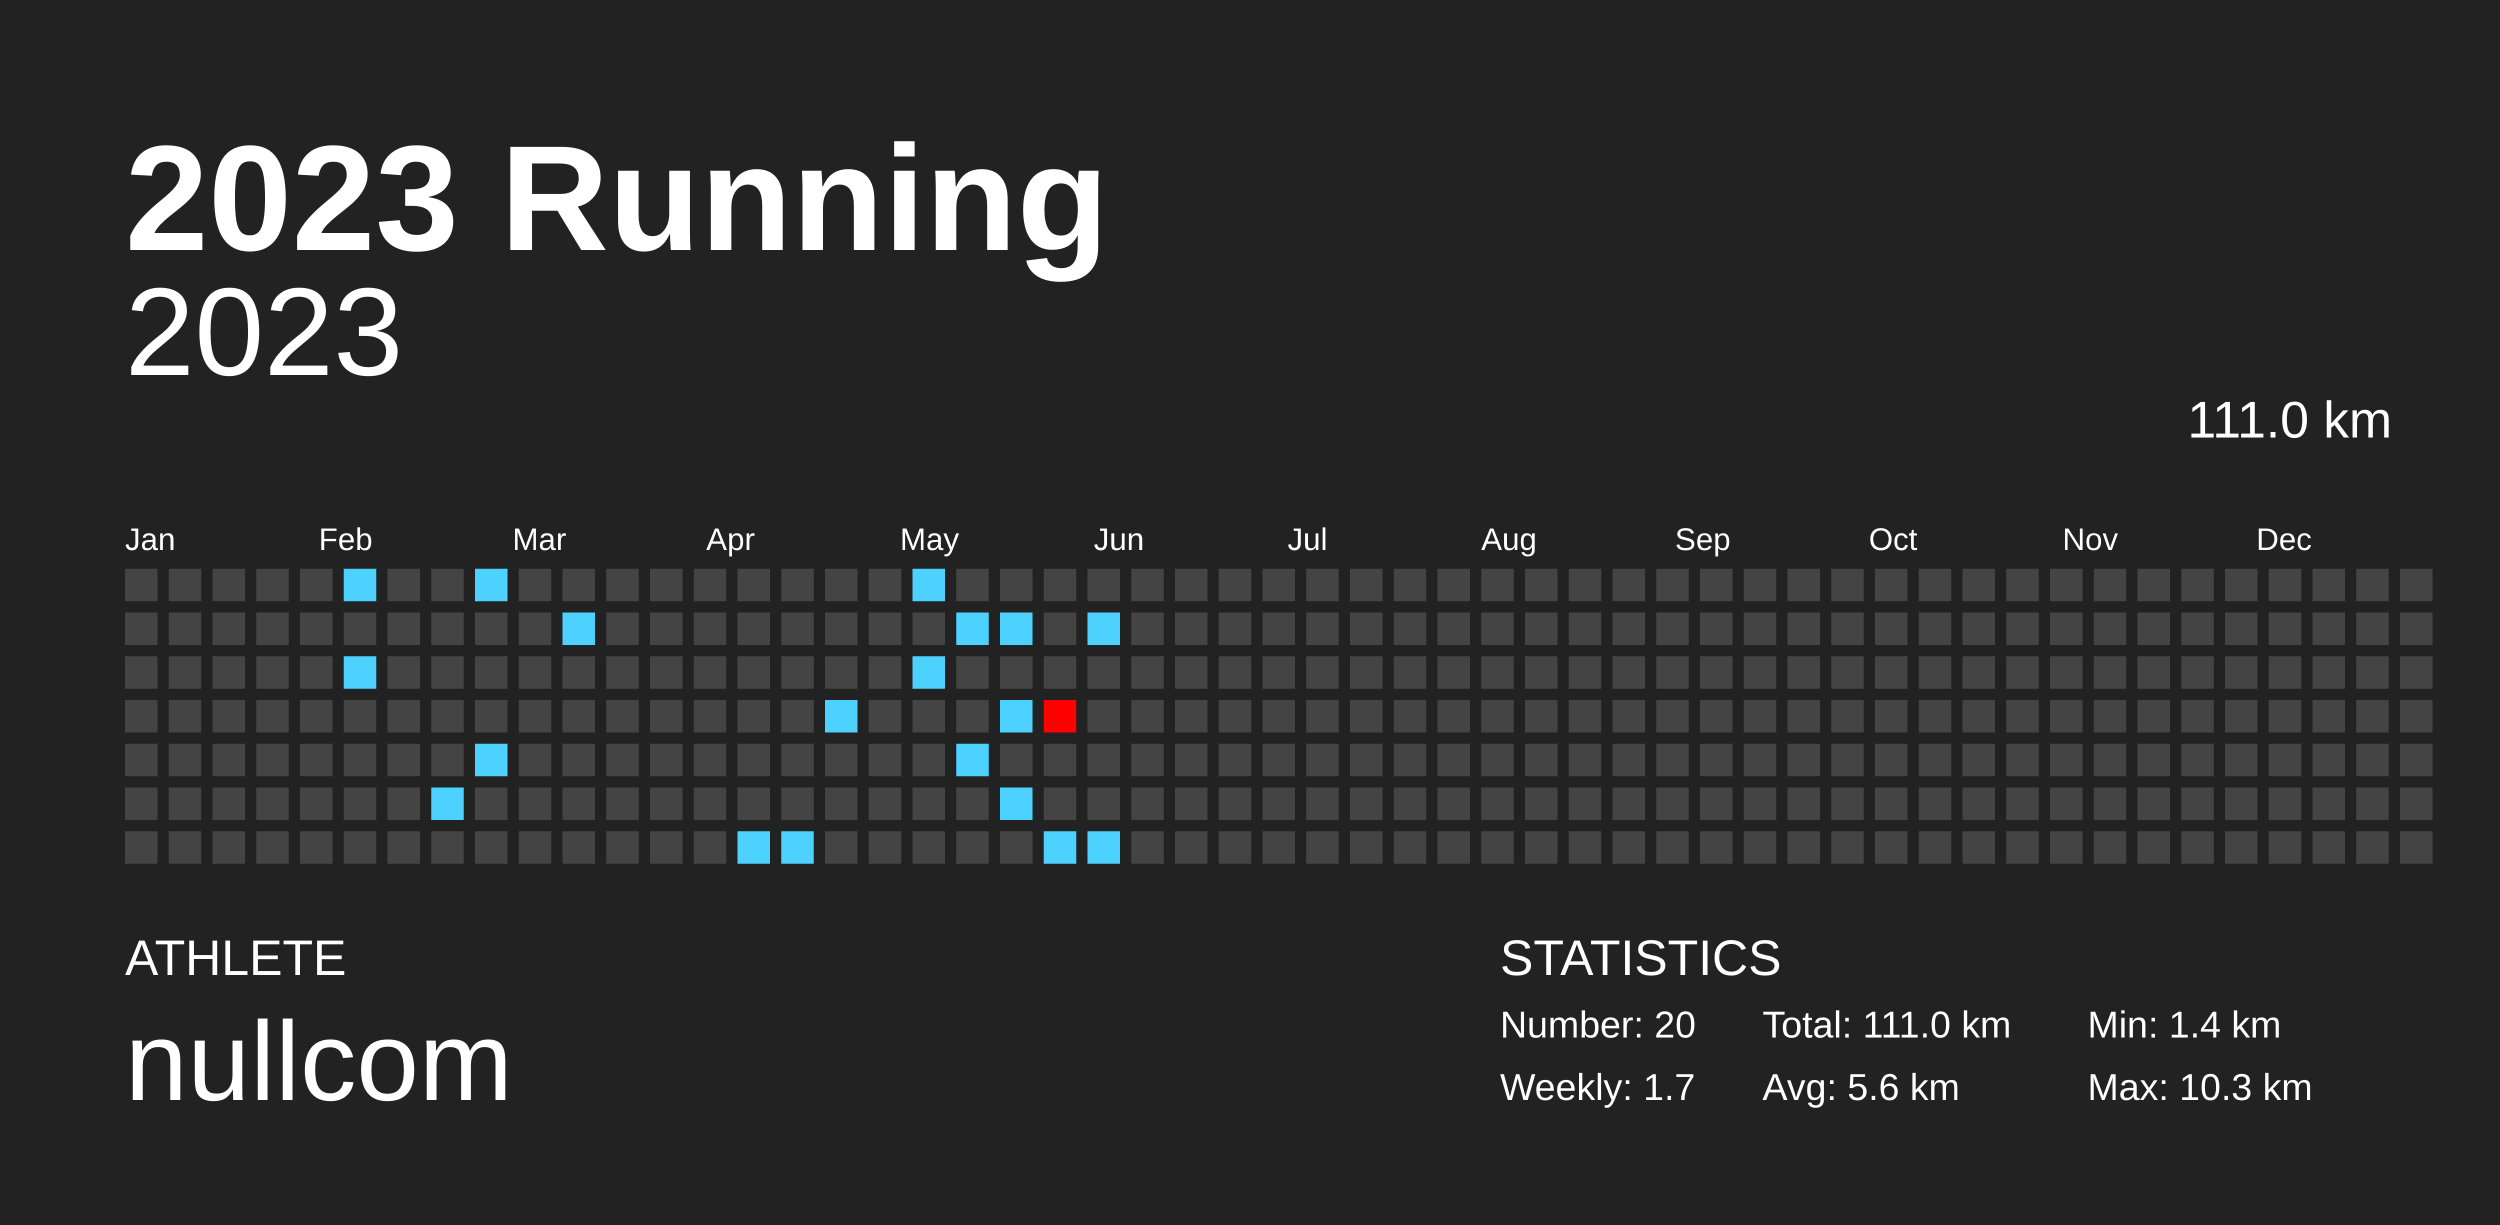
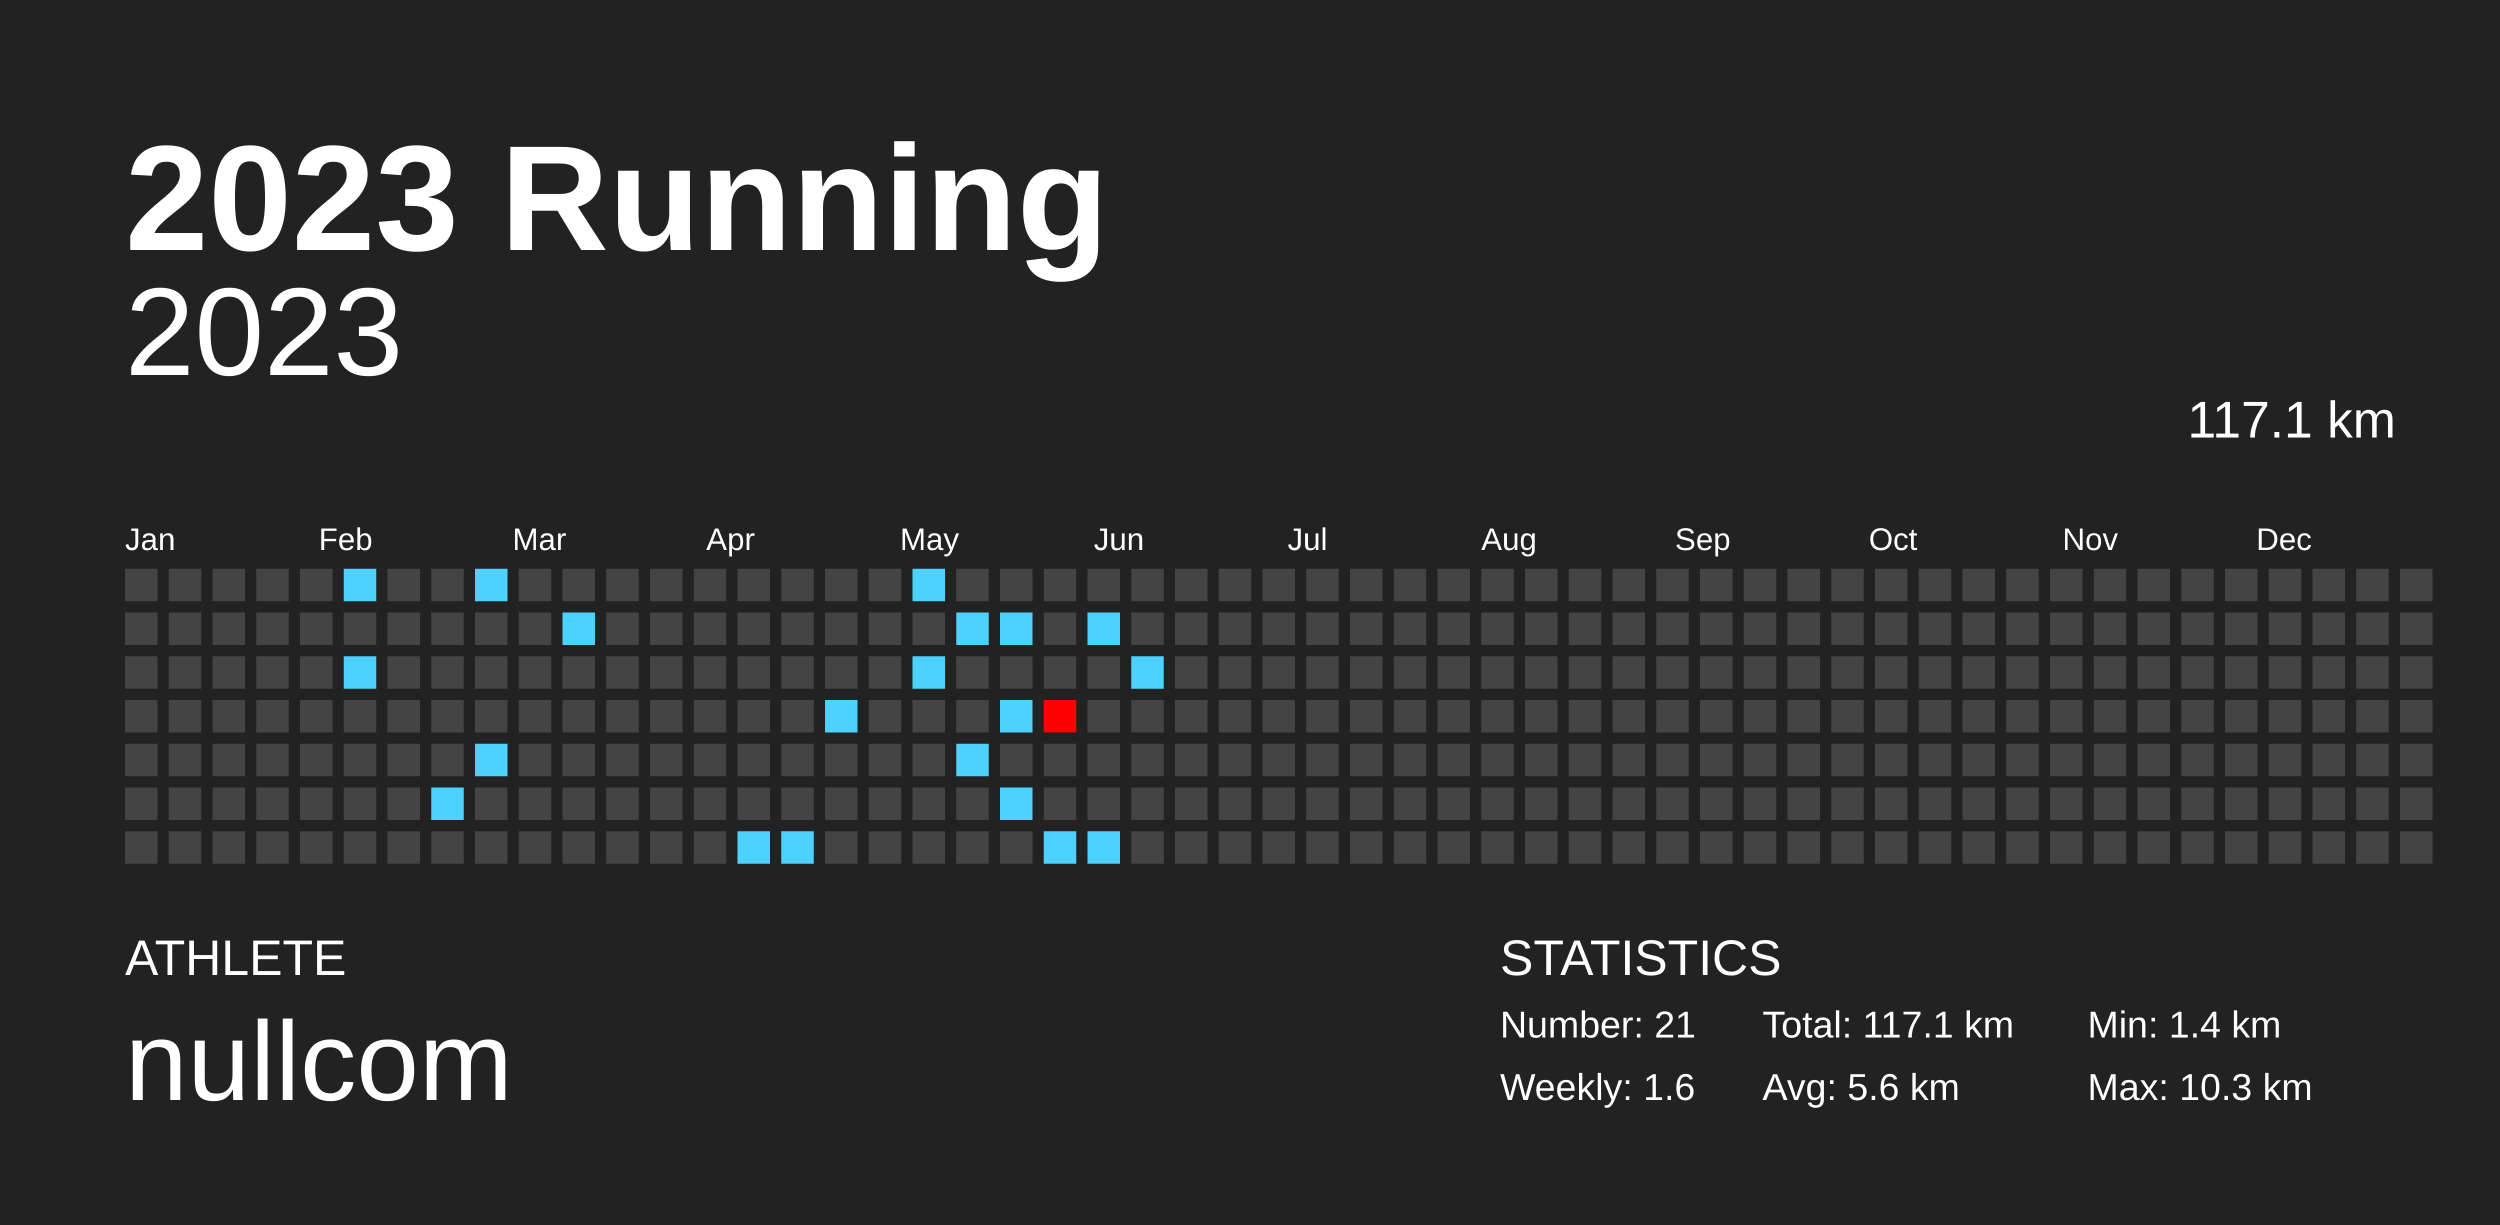
<svg xmlns="http://www.w3.org/2000/svg" baseProfile="full" height="98mm" version="1.1" viewBox="0,0,200,98" width="200mm">
  <defs />
  <rect fill="#222222" height="98" width="200" x="0" y="0" />
  <text fill="#FFFFFF" style="font-size:12px; font-family:Arial; font-weight:bold;" x="10" y="20">2023 Running</text>
  <text fill="#FFFFFF" style="font-size:4px; font-family:Arial" x="10" y="78">ATHLETE</text>
  <text fill="#FFFFFF" style="font-size:9px; font-family:Arial" x="10" y="88">nullcom</text>
  <text fill="#FFFFFF" style="font-size:4px; font-family:Arial" x="120" y="78">STATISTICS</text>
-   <text fill="#FFFFFF" style="font-size:3px; font-family:Arial" x="120" y="83">Number: 20</text>
-   <text fill="#FFFFFF" style="font-size:3px; font-family:Arial" x="120" y="88">Weekly: 1.7</text>
-   <text fill="#FFFFFF" style="font-size:3px; font-family:Arial" x="141" y="83">Total: 111.0 km</text>
+   <text fill="#FFFFFF" style="font-size:3px; font-family:Arial" x="120" y="83">Number: 21</text>
+   <text fill="#FFFFFF" style="font-size:3px; font-family:Arial" x="120" y="88">Weekly: 1.6</text>
+   <text fill="#FFFFFF" style="font-size:3px; font-family:Arial" x="141" y="83">Total: 117.1 km</text>
  <text fill="#FFFFFF" style="font-size:3px; font-family:Arial" x="141" y="88">Avg: 5.6 km</text>
  <text fill="#FFFFFF" style="font-size:3px; font-family:Arial" x="167" y="83">Min: 1.4 km</text>
  <text fill="#FFFFFF" style="font-size:3px; font-family:Arial" x="167" y="88">Max: 10.3 km</text>
  <text alignment-baseline="hanging" fill="#FFFFFF" style="font-size:10.0px; font-family:Arial;" x="10" y="30">2023</text>
-   <text alignment-baseline="hanging" fill="#FFFFFF" style="font-size:4.125px; font-family:Arial;" x="175" y="35">111.0 km</text>
+   <text alignment-baseline="hanging" fill="#FFFFFF" style="font-size:4.125px; font-family:Arial;" x="175" y="35">117.1 km</text>
  <text fill="#FFFFFF" style="font-size:2.5px; font-family:Arial" x="10.0" y="44">Jan</text>
  <text fill="#FFFFFF" style="font-size:2.5px; font-family:Arial" x="25.5" y="44">Feb</text>
  <text fill="#FFFFFF" style="font-size:2.5px; font-family:Arial" x="41.0" y="44">Mar</text>
  <text fill="#FFFFFF" style="font-size:2.5px; font-family:Arial" x="56.5" y="44">Apr</text>
  <text fill="#FFFFFF" style="font-size:2.5px; font-family:Arial" x="72.0" y="44">May</text>
  <text fill="#FFFFFF" style="font-size:2.5px; font-family:Arial" x="87.5" y="44">Jun</text>
  <text fill="#FFFFFF" style="font-size:2.5px; font-family:Arial" x="103.0" y="44">Jul</text>
  <text fill="#FFFFFF" style="font-size:2.5px; font-family:Arial" x="118.5" y="44">Aug</text>
  <text fill="#FFFFFF" style="font-size:2.5px; font-family:Arial" x="134.0" y="44">Sep</text>
  <text fill="#FFFFFF" style="font-size:2.5px; font-family:Arial" x="149.5" y="44">Oct</text>
  <text fill="#FFFFFF" style="font-size:2.5px; font-family:Arial" x="165.0" y="44">Nov</text>
  <text fill="#FFFFFF" style="font-size:2.5px; font-family:Arial" x="180.5" y="44">Dec</text>
  <rect fill="#444444" height="2.6" width="2.6" x="10.0" y="45.5" />
  <rect fill="#444444" height="2.6" width="2.6" x="10.0" y="49.0" />
  <rect fill="#444444" height="2.6" width="2.6" x="10.0" y="52.5" />
  <rect fill="#444444" height="2.6" width="2.6" x="10.0" y="56.0" />
  <rect fill="#444444" height="2.6" width="2.6" x="10.0" y="59.5" />
  <rect fill="#444444" height="2.6" width="2.6" x="10.0" y="63.0" />
  <rect fill="#444444" height="2.6" width="2.6" x="10.0" y="66.5" />
  <rect fill="#444444" height="2.6" width="2.6" x="13.5" y="45.5" />
  <rect fill="#444444" height="2.6" width="2.6" x="13.5" y="49.0" />
  <rect fill="#444444" height="2.6" width="2.6" x="13.5" y="52.5" />
  <rect fill="#444444" height="2.6" width="2.6" x="13.5" y="56.0" />
  <rect fill="#444444" height="2.6" width="2.6" x="13.5" y="59.5" />
  <rect fill="#444444" height="2.6" width="2.6" x="13.5" y="63.0" />
  <rect fill="#444444" height="2.6" width="2.6" x="13.5" y="66.5" />
  <rect fill="#444444" height="2.6" width="2.6" x="17.0" y="45.5" />
  <rect fill="#444444" height="2.6" width="2.6" x="17.0" y="49.0" />
  <rect fill="#444444" height="2.6" width="2.6" x="17.0" y="52.5" />
  <rect fill="#444444" height="2.6" width="2.6" x="17.0" y="56.0" />
  <rect fill="#444444" height="2.6" width="2.6" x="17.0" y="59.5" />
  <rect fill="#444444" height="2.6" width="2.6" x="17.0" y="63.0" />
  <rect fill="#444444" height="2.6" width="2.6" x="17.0" y="66.5" />
  <rect fill="#444444" height="2.6" width="2.6" x="20.5" y="45.5" />
  <rect fill="#444444" height="2.6" width="2.6" x="20.5" y="49.0" />
  <rect fill="#444444" height="2.6" width="2.6" x="20.5" y="52.5" />
  <rect fill="#444444" height="2.6" width="2.6" x="20.5" y="56.0" />
  <rect fill="#444444" height="2.6" width="2.6" x="20.5" y="59.5" />
  <rect fill="#444444" height="2.6" width="2.6" x="20.5" y="63.0" />
  <rect fill="#444444" height="2.6" width="2.6" x="20.5" y="66.5" />
  <rect fill="#444444" height="2.6" width="2.6" x="24.0" y="45.5" />
  <rect fill="#444444" height="2.6" width="2.6" x="24.0" y="49.0" />
  <rect fill="#444444" height="2.6" width="2.6" x="24.0" y="52.5" />
  <rect fill="#444444" height="2.6" width="2.6" x="24.0" y="56.0" />
  <rect fill="#444444" height="2.6" width="2.6" x="24.0" y="59.5" />
  <rect fill="#444444" height="2.6" width="2.6" x="24.0" y="63.0" />
  <rect fill="#444444" height="2.6" width="2.6" x="24.0" y="66.5" />
  <rect fill="#4dd2ff" height="2.6" width="2.6" x="27.5" y="45.5" />
  <rect fill="#444444" height="2.6" width="2.6" x="27.5" y="49.0" />
  <rect fill="#4dd2ff" height="2.6" width="2.6" x="27.5" y="52.5" />
  <rect fill="#444444" height="2.6" width="2.6" x="27.5" y="56.0" />
  <rect fill="#444444" height="2.6" width="2.6" x="27.5" y="59.5" />
  <rect fill="#444444" height="2.6" width="2.6" x="27.5" y="63.0" />
  <rect fill="#444444" height="2.6" width="2.6" x="27.5" y="66.5" />
  <rect fill="#444444" height="2.6" width="2.6" x="31.0" y="45.5" />
  <rect fill="#444444" height="2.6" width="2.6" x="31.0" y="49.0" />
  <rect fill="#444444" height="2.6" width="2.6" x="31.0" y="52.5" />
  <rect fill="#444444" height="2.6" width="2.6" x="31.0" y="56.0" />
  <rect fill="#444444" height="2.6" width="2.6" x="31.0" y="59.5" />
  <rect fill="#444444" height="2.6" width="2.6" x="31.0" y="63.0" />
  <rect fill="#444444" height="2.6" width="2.6" x="31.0" y="66.5" />
  <rect fill="#444444" height="2.6" width="2.6" x="34.5" y="45.5" />
  <rect fill="#444444" height="2.6" width="2.6" x="34.5" y="49.0" />
  <rect fill="#444444" height="2.6" width="2.6" x="34.5" y="52.5" />
  <rect fill="#444444" height="2.6" width="2.6" x="34.5" y="56.0" />
  <rect fill="#444444" height="2.6" width="2.6" x="34.5" y="59.5" />
  <rect fill="#4dd2ff" height="2.6" width="2.6" x="34.5" y="63.0" />
  <rect fill="#444444" height="2.6" width="2.6" x="34.5" y="66.5" />
  <rect fill="#4dd2ff" height="2.6" width="2.6" x="38.0" y="45.5" />
  <rect fill="#444444" height="2.6" width="2.6" x="38.0" y="49.0" />
  <rect fill="#444444" height="2.6" width="2.6" x="38.0" y="52.5" />
  <rect fill="#444444" height="2.6" width="2.6" x="38.0" y="56.0" />
  <rect fill="#4dd2ff" height="2.6" width="2.6" x="38.0" y="59.5" />
  <rect fill="#444444" height="2.6" width="2.6" x="38.0" y="63.0" />
  <rect fill="#444444" height="2.6" width="2.6" x="38.0" y="66.5" />
  <rect fill="#444444" height="2.6" width="2.6" x="41.5" y="45.5" />
  <rect fill="#444444" height="2.6" width="2.6" x="41.5" y="49.0" />
  <rect fill="#444444" height="2.6" width="2.6" x="41.5" y="52.5" />
  <rect fill="#444444" height="2.6" width="2.6" x="41.5" y="56.0" />
  <rect fill="#444444" height="2.6" width="2.6" x="41.5" y="59.5" />
  <rect fill="#444444" height="2.6" width="2.6" x="41.5" y="63.0" />
  <rect fill="#444444" height="2.6" width="2.6" x="41.5" y="66.5" />
  <rect fill="#444444" height="2.6" width="2.6" x="45.0" y="45.5" />
  <rect fill="#4dd2ff" height="2.6" width="2.6" x="45.0" y="49.0" />
  <rect fill="#444444" height="2.6" width="2.6" x="45.0" y="52.5" />
  <rect fill="#444444" height="2.6" width="2.6" x="45.0" y="56.0" />
  <rect fill="#444444" height="2.6" width="2.6" x="45.0" y="59.5" />
  <rect fill="#444444" height="2.6" width="2.6" x="45.0" y="63.0" />
  <rect fill="#444444" height="2.6" width="2.6" x="45.0" y="66.5" />
  <rect fill="#444444" height="2.6" width="2.6" x="48.5" y="45.5" />
  <rect fill="#444444" height="2.6" width="2.6" x="48.5" y="49.0" />
  <rect fill="#444444" height="2.6" width="2.6" x="48.5" y="52.5" />
  <rect fill="#444444" height="2.6" width="2.6" x="48.5" y="56.0" />
  <rect fill="#444444" height="2.6" width="2.6" x="48.5" y="59.5" />
  <rect fill="#444444" height="2.6" width="2.6" x="48.5" y="63.0" />
  <rect fill="#444444" height="2.6" width="2.6" x="48.5" y="66.5" />
  <rect fill="#444444" height="2.6" width="2.6" x="52.0" y="45.5" />
  <rect fill="#444444" height="2.6" width="2.6" x="52.0" y="49.0" />
  <rect fill="#444444" height="2.6" width="2.6" x="52.0" y="52.5" />
  <rect fill="#444444" height="2.6" width="2.6" x="52.0" y="56.0" />
  <rect fill="#444444" height="2.6" width="2.6" x="52.0" y="59.5" />
  <rect fill="#444444" height="2.6" width="2.6" x="52.0" y="63.0" />
  <rect fill="#444444" height="2.6" width="2.6" x="52.0" y="66.5" />
  <rect fill="#444444" height="2.6" width="2.6" x="55.5" y="45.5" />
  <rect fill="#444444" height="2.6" width="2.6" x="55.5" y="49.0" />
  <rect fill="#444444" height="2.6" width="2.6" x="55.5" y="52.5" />
  <rect fill="#444444" height="2.6" width="2.6" x="55.5" y="56.0" />
  <rect fill="#444444" height="2.6" width="2.6" x="55.5" y="59.5" />
  <rect fill="#444444" height="2.6" width="2.6" x="55.5" y="63.0" />
  <rect fill="#444444" height="2.6" width="2.6" x="55.5" y="66.5" />
  <rect fill="#444444" height="2.6" width="2.6" x="59.0" y="45.5" />
  <rect fill="#444444" height="2.6" width="2.6" x="59.0" y="49.0" />
  <rect fill="#444444" height="2.6" width="2.6" x="59.0" y="52.5" />
  <rect fill="#444444" height="2.6" width="2.6" x="59.0" y="56.0" />
  <rect fill="#444444" height="2.6" width="2.6" x="59.0" y="59.5" />
  <rect fill="#444444" height="2.6" width="2.6" x="59.0" y="63.0" />
  <rect fill="#4dd2ff" height="2.6" width="2.6" x="59.0" y="66.5" />
  <rect fill="#444444" height="2.6" width="2.6" x="62.5" y="45.5" />
  <rect fill="#444444" height="2.6" width="2.6" x="62.5" y="49.0" />
  <rect fill="#444444" height="2.6" width="2.6" x="62.5" y="52.5" />
  <rect fill="#444444" height="2.6" width="2.6" x="62.5" y="56.0" />
  <rect fill="#444444" height="2.6" width="2.6" x="62.5" y="59.5" />
  <rect fill="#444444" height="2.6" width="2.6" x="62.5" y="63.0" />
  <rect fill="#4dd2ff" height="2.6" width="2.6" x="62.5" y="66.5" />
  <rect fill="#444444" height="2.6" width="2.6" x="66.0" y="45.5" />
  <rect fill="#444444" height="2.6" width="2.6" x="66.0" y="49.0" />
  <rect fill="#444444" height="2.6" width="2.6" x="66.0" y="52.5" />
  <rect fill="#4dd2ff" height="2.6" width="2.6" x="66.0" y="56.0" />
  <rect fill="#444444" height="2.6" width="2.6" x="66.0" y="59.5" />
  <rect fill="#444444" height="2.6" width="2.6" x="66.0" y="63.0" />
  <rect fill="#444444" height="2.6" width="2.6" x="66.0" y="66.5" />
  <rect fill="#444444" height="2.6" width="2.6" x="69.5" y="45.5" />
  <rect fill="#444444" height="2.6" width="2.6" x="69.5" y="49.0" />
  <rect fill="#444444" height="2.6" width="2.6" x="69.5" y="52.5" />
  <rect fill="#444444" height="2.6" width="2.6" x="69.5" y="56.0" />
  <rect fill="#444444" height="2.6" width="2.6" x="69.5" y="59.5" />
  <rect fill="#444444" height="2.6" width="2.6" x="69.5" y="63.0" />
  <rect fill="#444444" height="2.6" width="2.6" x="69.5" y="66.5" />
  <rect fill="#4dd2ff" height="2.6" width="2.6" x="73.0" y="45.5" />
  <rect fill="#444444" height="2.6" width="2.6" x="73.0" y="49.0" />
  <rect fill="#4dd2ff" height="2.6" width="2.6" x="73.0" y="52.5" />
  <rect fill="#444444" height="2.6" width="2.6" x="73.0" y="56.0" />
  <rect fill="#444444" height="2.6" width="2.6" x="73.0" y="59.5" />
  <rect fill="#444444" height="2.6" width="2.6" x="73.0" y="63.0" />
  <rect fill="#444444" height="2.6" width="2.6" x="73.0" y="66.5" />
  <rect fill="#444444" height="2.6" width="2.6" x="76.5" y="45.5" />
  <rect fill="#4dd2ff" height="2.6" width="2.6" x="76.5" y="49.0" />
  <rect fill="#444444" height="2.6" width="2.6" x="76.5" y="52.5" />
  <rect fill="#444444" height="2.6" width="2.6" x="76.5" y="56.0" />
  <rect fill="#4dd2ff" height="2.6" width="2.6" x="76.5" y="59.5" />
  <rect fill="#444444" height="2.6" width="2.6" x="76.5" y="63.0" />
  <rect fill="#444444" height="2.6" width="2.6" x="76.5" y="66.5" />
  <rect fill="#444444" height="2.6" width="2.6" x="80.0" y="45.5" />
  <rect fill="#4dd2ff" height="2.6" width="2.6" x="80.0" y="49.0" />
  <rect fill="#444444" height="2.6" width="2.6" x="80.0" y="52.5" />
  <rect fill="#4dd2ff" height="2.6" width="2.6" x="80.0" y="56.0" />
  <rect fill="#444444" height="2.6" width="2.6" x="80.0" y="59.5" />
  <rect fill="#4dd2ff" height="2.6" width="2.6" x="80.0" y="63.0" />
  <rect fill="#444444" height="2.6" width="2.6" x="80.0" y="66.5" />
  <rect fill="#444444" height="2.6" width="2.6" x="83.5" y="45.5" />
  <rect fill="#444444" height="2.6" width="2.6" x="83.5" y="49.0" />
  <rect fill="#444444" height="2.6" width="2.6" x="83.5" y="52.5" />
  <rect fill="#ff0000" height="2.6" width="2.6" x="83.5" y="56.0" />
  <rect fill="#444444" height="2.6" width="2.6" x="83.5" y="59.5" />
  <rect fill="#444444" height="2.6" width="2.6" x="83.5" y="63.0" />
  <rect fill="#4dd2ff" height="2.6" width="2.6" x="83.5" y="66.5" />
  <rect fill="#444444" height="2.6" width="2.6" x="87.0" y="45.5" />
  <rect fill="#4dd2ff" height="2.6" width="2.6" x="87.0" y="49.0" />
  <rect fill="#444444" height="2.6" width="2.6" x="87.0" y="52.5" />
  <rect fill="#444444" height="2.6" width="2.6" x="87.0" y="56.0" />
  <rect fill="#444444" height="2.6" width="2.6" x="87.0" y="59.5" />
  <rect fill="#444444" height="2.6" width="2.6" x="87.0" y="63.0" />
  <rect fill="#4dd2ff" height="2.6" width="2.6" x="87.0" y="66.5" />
  <rect fill="#444444" height="2.6" width="2.6" x="90.5" y="45.5" />
  <rect fill="#444444" height="2.6" width="2.6" x="90.5" y="49.0" />
-   <rect fill="#444444" height="2.6" width="2.6" x="90.5" y="52.5" />
+   <rect fill="#4dd2ff" height="2.6" width="2.6" x="90.5" y="52.5" />
  <rect fill="#444444" height="2.6" width="2.6" x="90.5" y="56.0" />
  <rect fill="#444444" height="2.6" width="2.6" x="90.5" y="59.5" />
  <rect fill="#444444" height="2.6" width="2.6" x="90.5" y="63.0" />
  <rect fill="#444444" height="2.6" width="2.6" x="90.5" y="66.5" />
  <rect fill="#444444" height="2.6" width="2.6" x="94.0" y="45.5" />
  <rect fill="#444444" height="2.6" width="2.6" x="94.0" y="49.0" />
  <rect fill="#444444" height="2.6" width="2.6" x="94.0" y="52.5" />
  <rect fill="#444444" height="2.6" width="2.6" x="94.0" y="56.0" />
  <rect fill="#444444" height="2.6" width="2.6" x="94.0" y="59.5" />
  <rect fill="#444444" height="2.6" width="2.6" x="94.0" y="63.0" />
  <rect fill="#444444" height="2.6" width="2.6" x="94.0" y="66.5" />
  <rect fill="#444444" height="2.6" width="2.6" x="97.5" y="45.5" />
  <rect fill="#444444" height="2.6" width="2.6" x="97.5" y="49.0" />
  <rect fill="#444444" height="2.6" width="2.6" x="97.5" y="52.5" />
  <rect fill="#444444" height="2.6" width="2.6" x="97.5" y="56.0" />
  <rect fill="#444444" height="2.6" width="2.6" x="97.5" y="59.5" />
  <rect fill="#444444" height="2.6" width="2.6" x="97.5" y="63.0" />
  <rect fill="#444444" height="2.6" width="2.6" x="97.5" y="66.5" />
  <rect fill="#444444" height="2.6" width="2.6" x="101.0" y="45.5" />
  <rect fill="#444444" height="2.6" width="2.6" x="101.0" y="49.0" />
  <rect fill="#444444" height="2.6" width="2.6" x="101.0" y="52.5" />
  <rect fill="#444444" height="2.6" width="2.6" x="101.0" y="56.0" />
  <rect fill="#444444" height="2.6" width="2.6" x="101.0" y="59.5" />
  <rect fill="#444444" height="2.6" width="2.6" x="101.0" y="63.0" />
  <rect fill="#444444" height="2.6" width="2.6" x="101.0" y="66.5" />
  <rect fill="#444444" height="2.6" width="2.6" x="104.5" y="45.5" />
  <rect fill="#444444" height="2.6" width="2.6" x="104.5" y="49.0" />
  <rect fill="#444444" height="2.6" width="2.6" x="104.5" y="52.5" />
  <rect fill="#444444" height="2.6" width="2.6" x="104.5" y="56.0" />
  <rect fill="#444444" height="2.6" width="2.6" x="104.5" y="59.5" />
  <rect fill="#444444" height="2.6" width="2.6" x="104.5" y="63.0" />
  <rect fill="#444444" height="2.6" width="2.6" x="104.5" y="66.5" />
  <rect fill="#444444" height="2.6" width="2.6" x="108.0" y="45.5" />
  <rect fill="#444444" height="2.6" width="2.6" x="108.0" y="49.0" />
  <rect fill="#444444" height="2.6" width="2.6" x="108.0" y="52.5" />
  <rect fill="#444444" height="2.6" width="2.6" x="108.0" y="56.0" />
  <rect fill="#444444" height="2.6" width="2.6" x="108.0" y="59.5" />
  <rect fill="#444444" height="2.6" width="2.6" x="108.0" y="63.0" />
  <rect fill="#444444" height="2.6" width="2.6" x="108.0" y="66.5" />
  <rect fill="#444444" height="2.6" width="2.6" x="111.5" y="45.5" />
  <rect fill="#444444" height="2.6" width="2.6" x="111.5" y="49.0" />
  <rect fill="#444444" height="2.6" width="2.6" x="111.5" y="52.5" />
  <rect fill="#444444" height="2.6" width="2.6" x="111.5" y="56.0" />
  <rect fill="#444444" height="2.6" width="2.6" x="111.5" y="59.5" />
  <rect fill="#444444" height="2.6" width="2.6" x="111.5" y="63.0" />
  <rect fill="#444444" height="2.6" width="2.6" x="111.5" y="66.5" />
  <rect fill="#444444" height="2.6" width="2.6" x="115.0" y="45.5" />
  <rect fill="#444444" height="2.6" width="2.6" x="115.0" y="49.0" />
  <rect fill="#444444" height="2.6" width="2.6" x="115.0" y="52.5" />
  <rect fill="#444444" height="2.6" width="2.6" x="115.0" y="56.0" />
  <rect fill="#444444" height="2.6" width="2.6" x="115.0" y="59.5" />
  <rect fill="#444444" height="2.6" width="2.6" x="115.0" y="63.0" />
  <rect fill="#444444" height="2.6" width="2.6" x="115.0" y="66.5" />
  <rect fill="#444444" height="2.6" width="2.6" x="118.5" y="45.5" />
  <rect fill="#444444" height="2.6" width="2.6" x="118.5" y="49.0" />
  <rect fill="#444444" height="2.6" width="2.6" x="118.5" y="52.5" />
  <rect fill="#444444" height="2.6" width="2.6" x="118.5" y="56.0" />
  <rect fill="#444444" height="2.6" width="2.6" x="118.5" y="59.5" />
  <rect fill="#444444" height="2.6" width="2.6" x="118.5" y="63.0" />
  <rect fill="#444444" height="2.6" width="2.6" x="118.5" y="66.5" />
  <rect fill="#444444" height="2.6" width="2.6" x="122.0" y="45.5" />
  <rect fill="#444444" height="2.6" width="2.6" x="122.0" y="49.0" />
  <rect fill="#444444" height="2.6" width="2.6" x="122.0" y="52.5" />
  <rect fill="#444444" height="2.6" width="2.6" x="122.0" y="56.0" />
  <rect fill="#444444" height="2.6" width="2.6" x="122.0" y="59.5" />
  <rect fill="#444444" height="2.6" width="2.6" x="122.0" y="63.0" />
  <rect fill="#444444" height="2.6" width="2.6" x="122.0" y="66.5" />
  <rect fill="#444444" height="2.6" width="2.6" x="125.5" y="45.5" />
  <rect fill="#444444" height="2.6" width="2.6" x="125.5" y="49.0" />
  <rect fill="#444444" height="2.6" width="2.6" x="125.5" y="52.5" />
  <rect fill="#444444" height="2.6" width="2.6" x="125.5" y="56.0" />
  <rect fill="#444444" height="2.6" width="2.6" x="125.5" y="59.5" />
  <rect fill="#444444" height="2.6" width="2.6" x="125.5" y="63.0" />
  <rect fill="#444444" height="2.6" width="2.6" x="125.5" y="66.5" />
  <rect fill="#444444" height="2.6" width="2.6" x="129.0" y="45.5" />
  <rect fill="#444444" height="2.6" width="2.6" x="129.0" y="49.0" />
  <rect fill="#444444" height="2.6" width="2.6" x="129.0" y="52.5" />
  <rect fill="#444444" height="2.6" width="2.6" x="129.0" y="56.0" />
  <rect fill="#444444" height="2.6" width="2.6" x="129.0" y="59.5" />
  <rect fill="#444444" height="2.6" width="2.6" x="129.0" y="63.0" />
  <rect fill="#444444" height="2.6" width="2.6" x="129.0" y="66.5" />
  <rect fill="#444444" height="2.6" width="2.6" x="132.5" y="45.5" />
  <rect fill="#444444" height="2.6" width="2.6" x="132.5" y="49.0" />
  <rect fill="#444444" height="2.6" width="2.6" x="132.5" y="52.5" />
  <rect fill="#444444" height="2.6" width="2.6" x="132.5" y="56.0" />
  <rect fill="#444444" height="2.6" width="2.6" x="132.5" y="59.5" />
  <rect fill="#444444" height="2.6" width="2.6" x="132.5" y="63.0" />
  <rect fill="#444444" height="2.6" width="2.6" x="132.5" y="66.5" />
  <rect fill="#444444" height="2.6" width="2.6" x="136.0" y="45.5" />
  <rect fill="#444444" height="2.6" width="2.6" x="136.0" y="49.0" />
  <rect fill="#444444" height="2.6" width="2.6" x="136.0" y="52.5" />
  <rect fill="#444444" height="2.6" width="2.6" x="136.0" y="56.0" />
  <rect fill="#444444" height="2.6" width="2.6" x="136.0" y="59.5" />
  <rect fill="#444444" height="2.6" width="2.6" x="136.0" y="63.0" />
  <rect fill="#444444" height="2.6" width="2.6" x="136.0" y="66.5" />
  <rect fill="#444444" height="2.6" width="2.6" x="139.5" y="45.5" />
  <rect fill="#444444" height="2.6" width="2.6" x="139.5" y="49.0" />
  <rect fill="#444444" height="2.6" width="2.6" x="139.5" y="52.5" />
  <rect fill="#444444" height="2.6" width="2.6" x="139.5" y="56.0" />
  <rect fill="#444444" height="2.6" width="2.6" x="139.5" y="59.5" />
  <rect fill="#444444" height="2.6" width="2.6" x="139.5" y="63.0" />
  <rect fill="#444444" height="2.6" width="2.6" x="139.5" y="66.5" />
  <rect fill="#444444" height="2.6" width="2.6" x="143.0" y="45.5" />
  <rect fill="#444444" height="2.6" width="2.6" x="143.0" y="49.0" />
  <rect fill="#444444" height="2.6" width="2.6" x="143.0" y="52.5" />
  <rect fill="#444444" height="2.6" width="2.6" x="143.0" y="56.0" />
  <rect fill="#444444" height="2.6" width="2.6" x="143.0" y="59.5" />
  <rect fill="#444444" height="2.6" width="2.6" x="143.0" y="63.0" />
  <rect fill="#444444" height="2.6" width="2.6" x="143.0" y="66.5" />
  <rect fill="#444444" height="2.6" width="2.6" x="146.5" y="45.5" />
  <rect fill="#444444" height="2.6" width="2.6" x="146.5" y="49.0" />
  <rect fill="#444444" height="2.6" width="2.6" x="146.5" y="52.5" />
  <rect fill="#444444" height="2.6" width="2.6" x="146.5" y="56.0" />
  <rect fill="#444444" height="2.6" width="2.6" x="146.5" y="59.5" />
  <rect fill="#444444" height="2.6" width="2.6" x="146.5" y="63.0" />
  <rect fill="#444444" height="2.6" width="2.6" x="146.5" y="66.5" />
  <rect fill="#444444" height="2.6" width="2.6" x="150.0" y="45.5" />
  <rect fill="#444444" height="2.6" width="2.6" x="150.0" y="49.0" />
  <rect fill="#444444" height="2.6" width="2.6" x="150.0" y="52.5" />
  <rect fill="#444444" height="2.6" width="2.6" x="150.0" y="56.0" />
  <rect fill="#444444" height="2.6" width="2.6" x="150.0" y="59.5" />
  <rect fill="#444444" height="2.6" width="2.6" x="150.0" y="63.0" />
  <rect fill="#444444" height="2.6" width="2.6" x="150.0" y="66.5" />
  <rect fill="#444444" height="2.6" width="2.6" x="153.5" y="45.5" />
  <rect fill="#444444" height="2.6" width="2.6" x="153.5" y="49.0" />
  <rect fill="#444444" height="2.6" width="2.6" x="153.5" y="52.5" />
  <rect fill="#444444" height="2.6" width="2.6" x="153.5" y="56.0" />
  <rect fill="#444444" height="2.6" width="2.6" x="153.5" y="59.5" />
  <rect fill="#444444" height="2.6" width="2.6" x="153.5" y="63.0" />
  <rect fill="#444444" height="2.6" width="2.6" x="153.5" y="66.5" />
  <rect fill="#444444" height="2.6" width="2.6" x="157.0" y="45.5" />
  <rect fill="#444444" height="2.6" width="2.6" x="157.0" y="49.0" />
  <rect fill="#444444" height="2.6" width="2.6" x="157.0" y="52.5" />
  <rect fill="#444444" height="2.6" width="2.6" x="157.0" y="56.0" />
  <rect fill="#444444" height="2.6" width="2.6" x="157.0" y="59.5" />
  <rect fill="#444444" height="2.6" width="2.6" x="157.0" y="63.0" />
  <rect fill="#444444" height="2.6" width="2.6" x="157.0" y="66.5" />
  <rect fill="#444444" height="2.6" width="2.6" x="160.5" y="45.5" />
  <rect fill="#444444" height="2.6" width="2.6" x="160.5" y="49.0" />
  <rect fill="#444444" height="2.6" width="2.6" x="160.5" y="52.5" />
  <rect fill="#444444" height="2.6" width="2.6" x="160.5" y="56.0" />
  <rect fill="#444444" height="2.6" width="2.6" x="160.5" y="59.5" />
  <rect fill="#444444" height="2.6" width="2.6" x="160.5" y="63.0" />
  <rect fill="#444444" height="2.6" width="2.6" x="160.5" y="66.5" />
  <rect fill="#444444" height="2.6" width="2.6" x="164.0" y="45.5" />
  <rect fill="#444444" height="2.6" width="2.6" x="164.0" y="49.0" />
  <rect fill="#444444" height="2.6" width="2.6" x="164.0" y="52.5" />
  <rect fill="#444444" height="2.6" width="2.6" x="164.0" y="56.0" />
  <rect fill="#444444" height="2.6" width="2.6" x="164.0" y="59.5" />
  <rect fill="#444444" height="2.6" width="2.6" x="164.0" y="63.0" />
  <rect fill="#444444" height="2.6" width="2.6" x="164.0" y="66.5" />
  <rect fill="#444444" height="2.6" width="2.6" x="167.5" y="45.5" />
  <rect fill="#444444" height="2.6" width="2.6" x="167.5" y="49.0" />
  <rect fill="#444444" height="2.6" width="2.6" x="167.5" y="52.5" />
  <rect fill="#444444" height="2.6" width="2.6" x="167.5" y="56.0" />
  <rect fill="#444444" height="2.6" width="2.6" x="167.5" y="59.5" />
  <rect fill="#444444" height="2.6" width="2.6" x="167.5" y="63.0" />
  <rect fill="#444444" height="2.6" width="2.6" x="167.5" y="66.5" />
  <rect fill="#444444" height="2.6" width="2.6" x="171.0" y="45.5" />
  <rect fill="#444444" height="2.6" width="2.6" x="171.0" y="49.0" />
  <rect fill="#444444" height="2.6" width="2.6" x="171.0" y="52.5" />
  <rect fill="#444444" height="2.6" width="2.6" x="171.0" y="56.0" />
  <rect fill="#444444" height="2.6" width="2.6" x="171.0" y="59.5" />
  <rect fill="#444444" height="2.6" width="2.6" x="171.0" y="63.0" />
  <rect fill="#444444" height="2.6" width="2.6" x="171.0" y="66.5" />
  <rect fill="#444444" height="2.6" width="2.6" x="174.5" y="45.5" />
  <rect fill="#444444" height="2.6" width="2.6" x="174.5" y="49.0" />
  <rect fill="#444444" height="2.6" width="2.6" x="174.5" y="52.5" />
  <rect fill="#444444" height="2.6" width="2.6" x="174.5" y="56.0" />
  <rect fill="#444444" height="2.6" width="2.6" x="174.5" y="59.5" />
  <rect fill="#444444" height="2.6" width="2.6" x="174.5" y="63.0" />
  <rect fill="#444444" height="2.6" width="2.6" x="174.5" y="66.5" />
  <rect fill="#444444" height="2.6" width="2.6" x="178.0" y="45.5" />
  <rect fill="#444444" height="2.6" width="2.6" x="178.0" y="49.0" />
  <rect fill="#444444" height="2.6" width="2.6" x="178.0" y="52.5" />
  <rect fill="#444444" height="2.6" width="2.6" x="178.0" y="56.0" />
  <rect fill="#444444" height="2.6" width="2.6" x="178.0" y="59.5" />
  <rect fill="#444444" height="2.6" width="2.6" x="178.0" y="63.0" />
  <rect fill="#444444" height="2.6" width="2.6" x="178.0" y="66.5" />
  <rect fill="#444444" height="2.6" width="2.6" x="181.5" y="45.5" />
  <rect fill="#444444" height="2.6" width="2.6" x="181.5" y="49.0" />
  <rect fill="#444444" height="2.6" width="2.6" x="181.5" y="52.5" />
  <rect fill="#444444" height="2.6" width="2.6" x="181.5" y="56.0" />
  <rect fill="#444444" height="2.6" width="2.6" x="181.5" y="59.5" />
  <rect fill="#444444" height="2.6" width="2.6" x="181.5" y="63.0" />
  <rect fill="#444444" height="2.6" width="2.6" x="181.5" y="66.5" />
  <rect fill="#444444" height="2.6" width="2.6" x="185.0" y="45.5" />
  <rect fill="#444444" height="2.6" width="2.6" x="185.0" y="49.0" />
  <rect fill="#444444" height="2.6" width="2.6" x="185.0" y="52.5" />
  <rect fill="#444444" height="2.6" width="2.6" x="185.0" y="56.0" />
  <rect fill="#444444" height="2.6" width="2.6" x="185.0" y="59.5" />
  <rect fill="#444444" height="2.6" width="2.6" x="185.0" y="63.0" />
  <rect fill="#444444" height="2.6" width="2.6" x="185.0" y="66.5" />
  <rect fill="#444444" height="2.6" width="2.6" x="188.5" y="45.5" />
  <rect fill="#444444" height="2.6" width="2.6" x="188.5" y="49.0" />
  <rect fill="#444444" height="2.6" width="2.6" x="188.5" y="52.5" />
  <rect fill="#444444" height="2.6" width="2.6" x="188.5" y="56.0" />
  <rect fill="#444444" height="2.6" width="2.6" x="188.5" y="59.5" />
  <rect fill="#444444" height="2.6" width="2.6" x="188.5" y="63.0" />
  <rect fill="#444444" height="2.6" width="2.6" x="188.5" y="66.5" />
  <rect fill="#444444" height="2.6" width="2.6" x="192.0" y="45.5" />
  <rect fill="#444444" height="2.6" width="2.6" x="192.0" y="49.0" />
  <rect fill="#444444" height="2.6" width="2.6" x="192.0" y="52.5" />
  <rect fill="#444444" height="2.6" width="2.6" x="192.0" y="56.0" />
  <rect fill="#444444" height="2.6" width="2.6" x="192.0" y="59.5" />
  <rect fill="#444444" height="2.6" width="2.6" x="192.0" y="63.0" />
  <rect fill="#444444" height="2.6" width="2.6" x="192.0" y="66.5" />
</svg>
